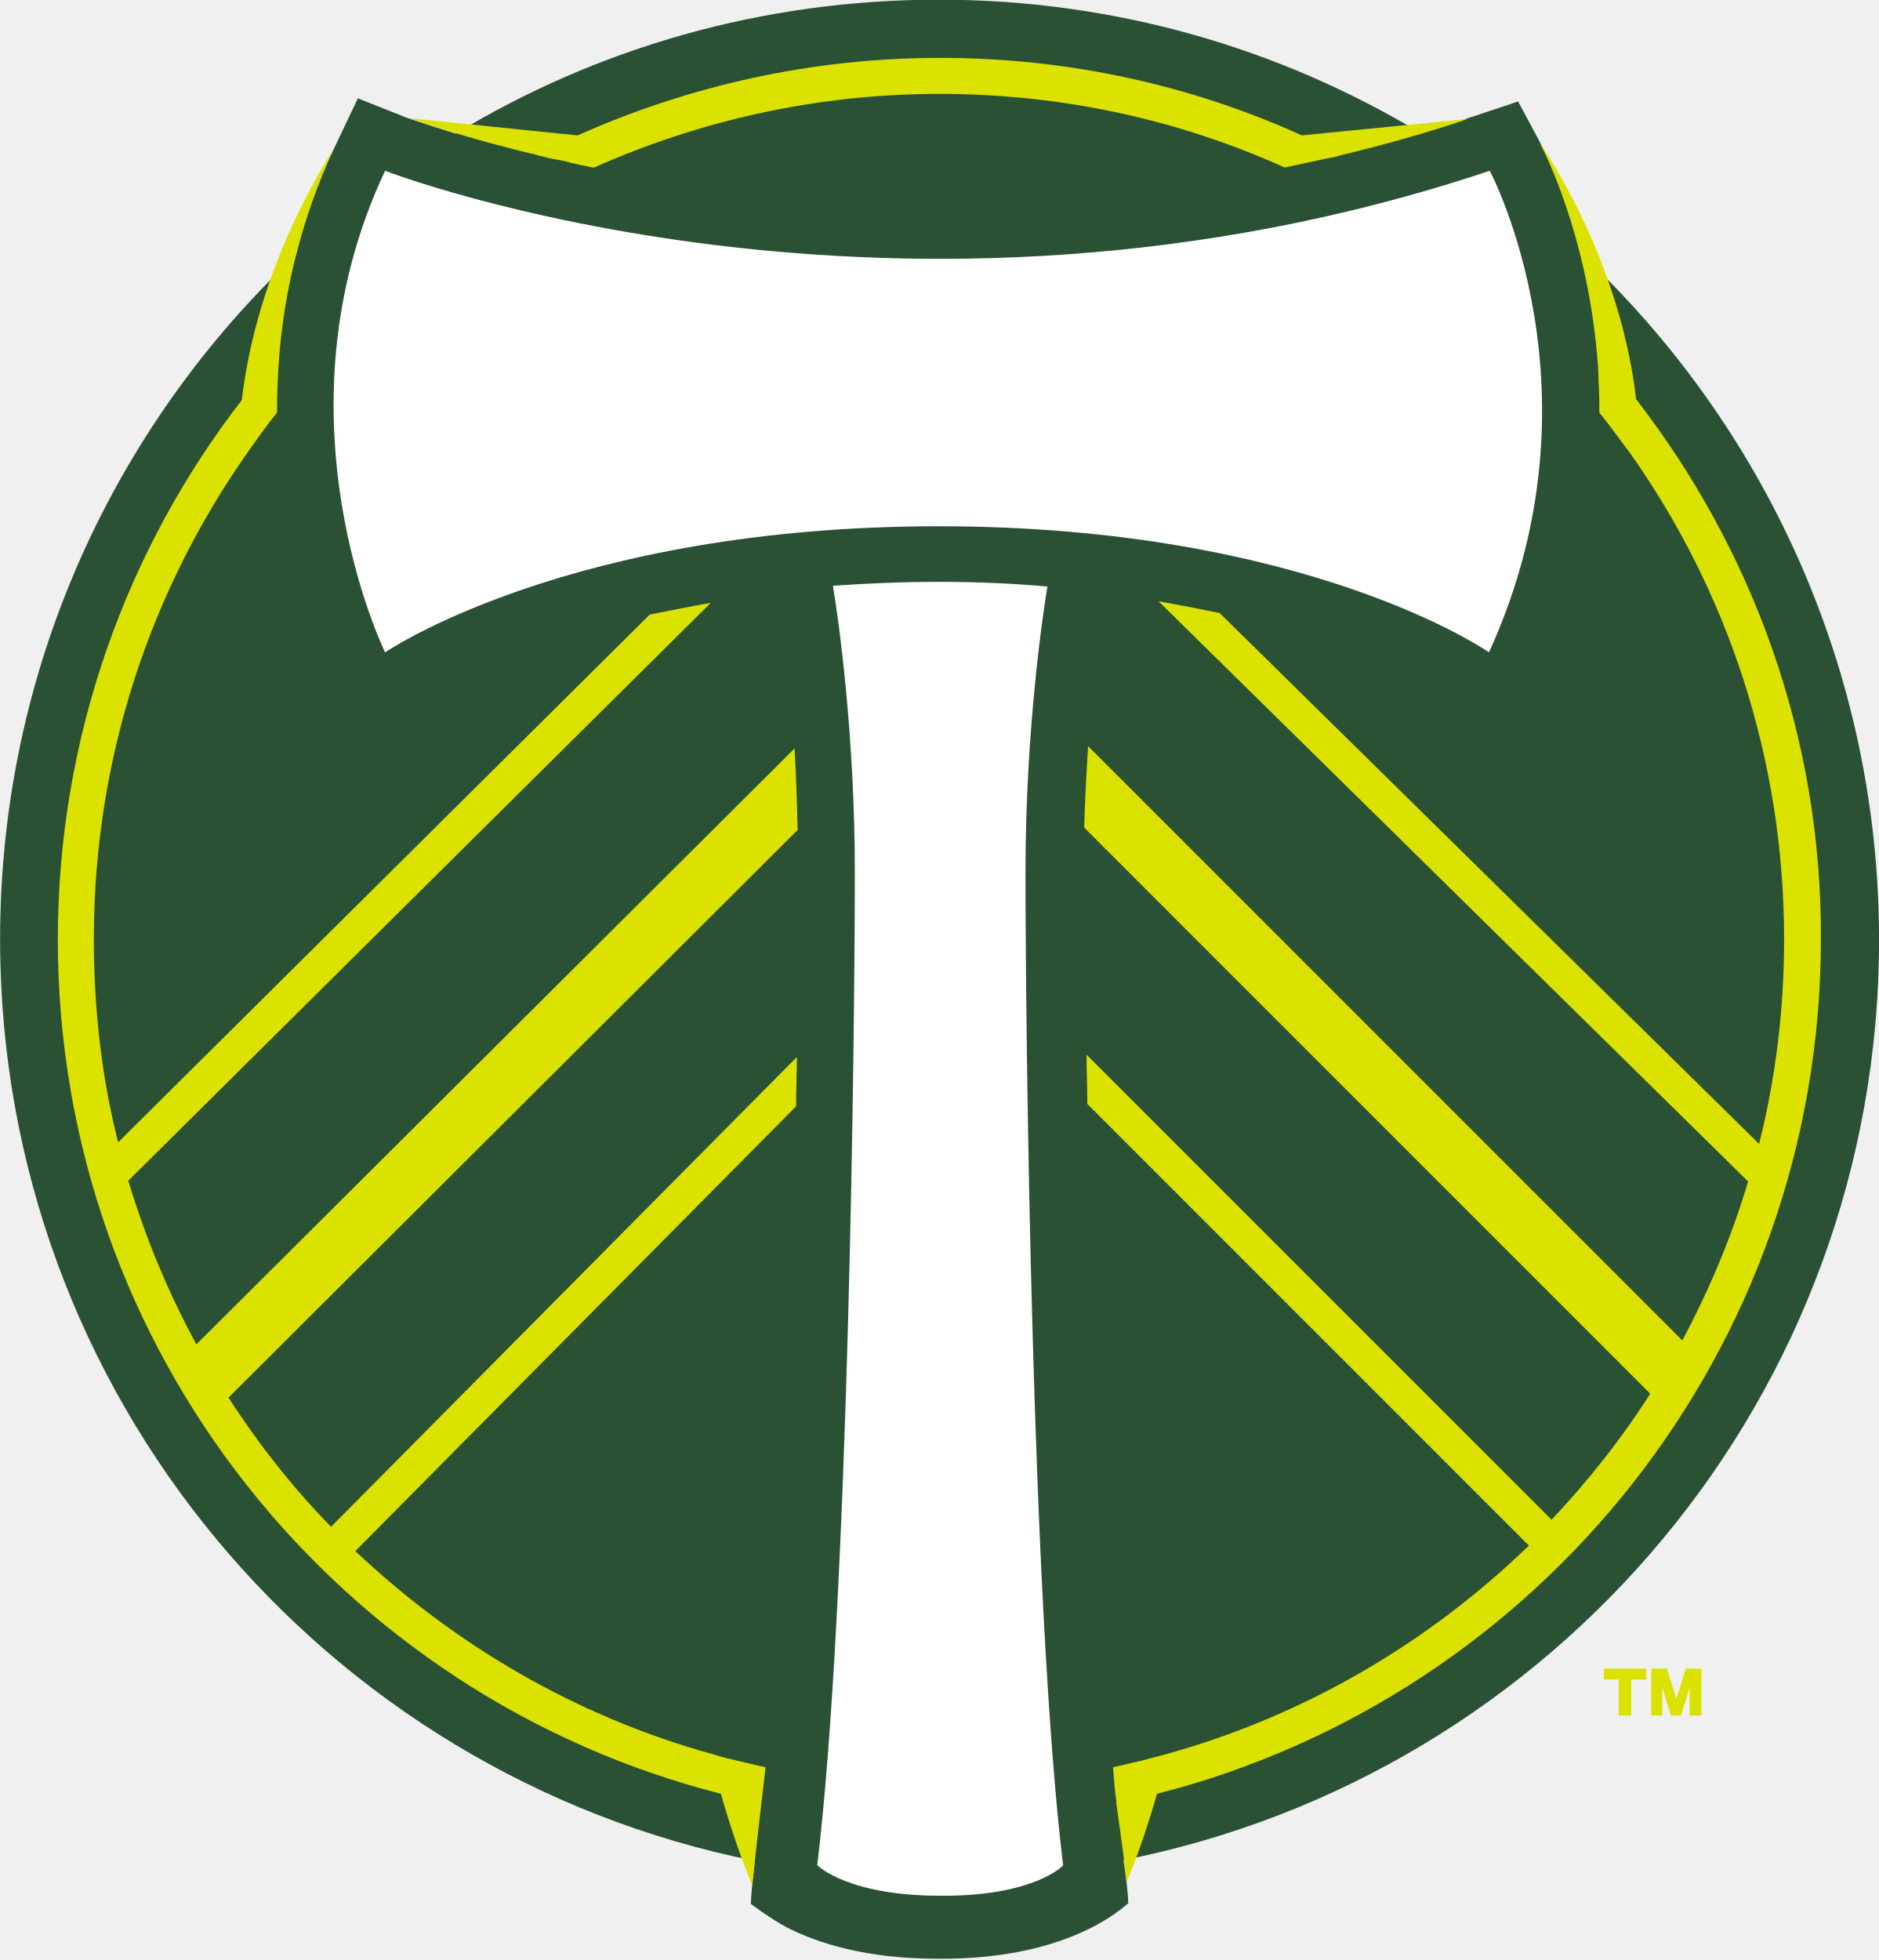
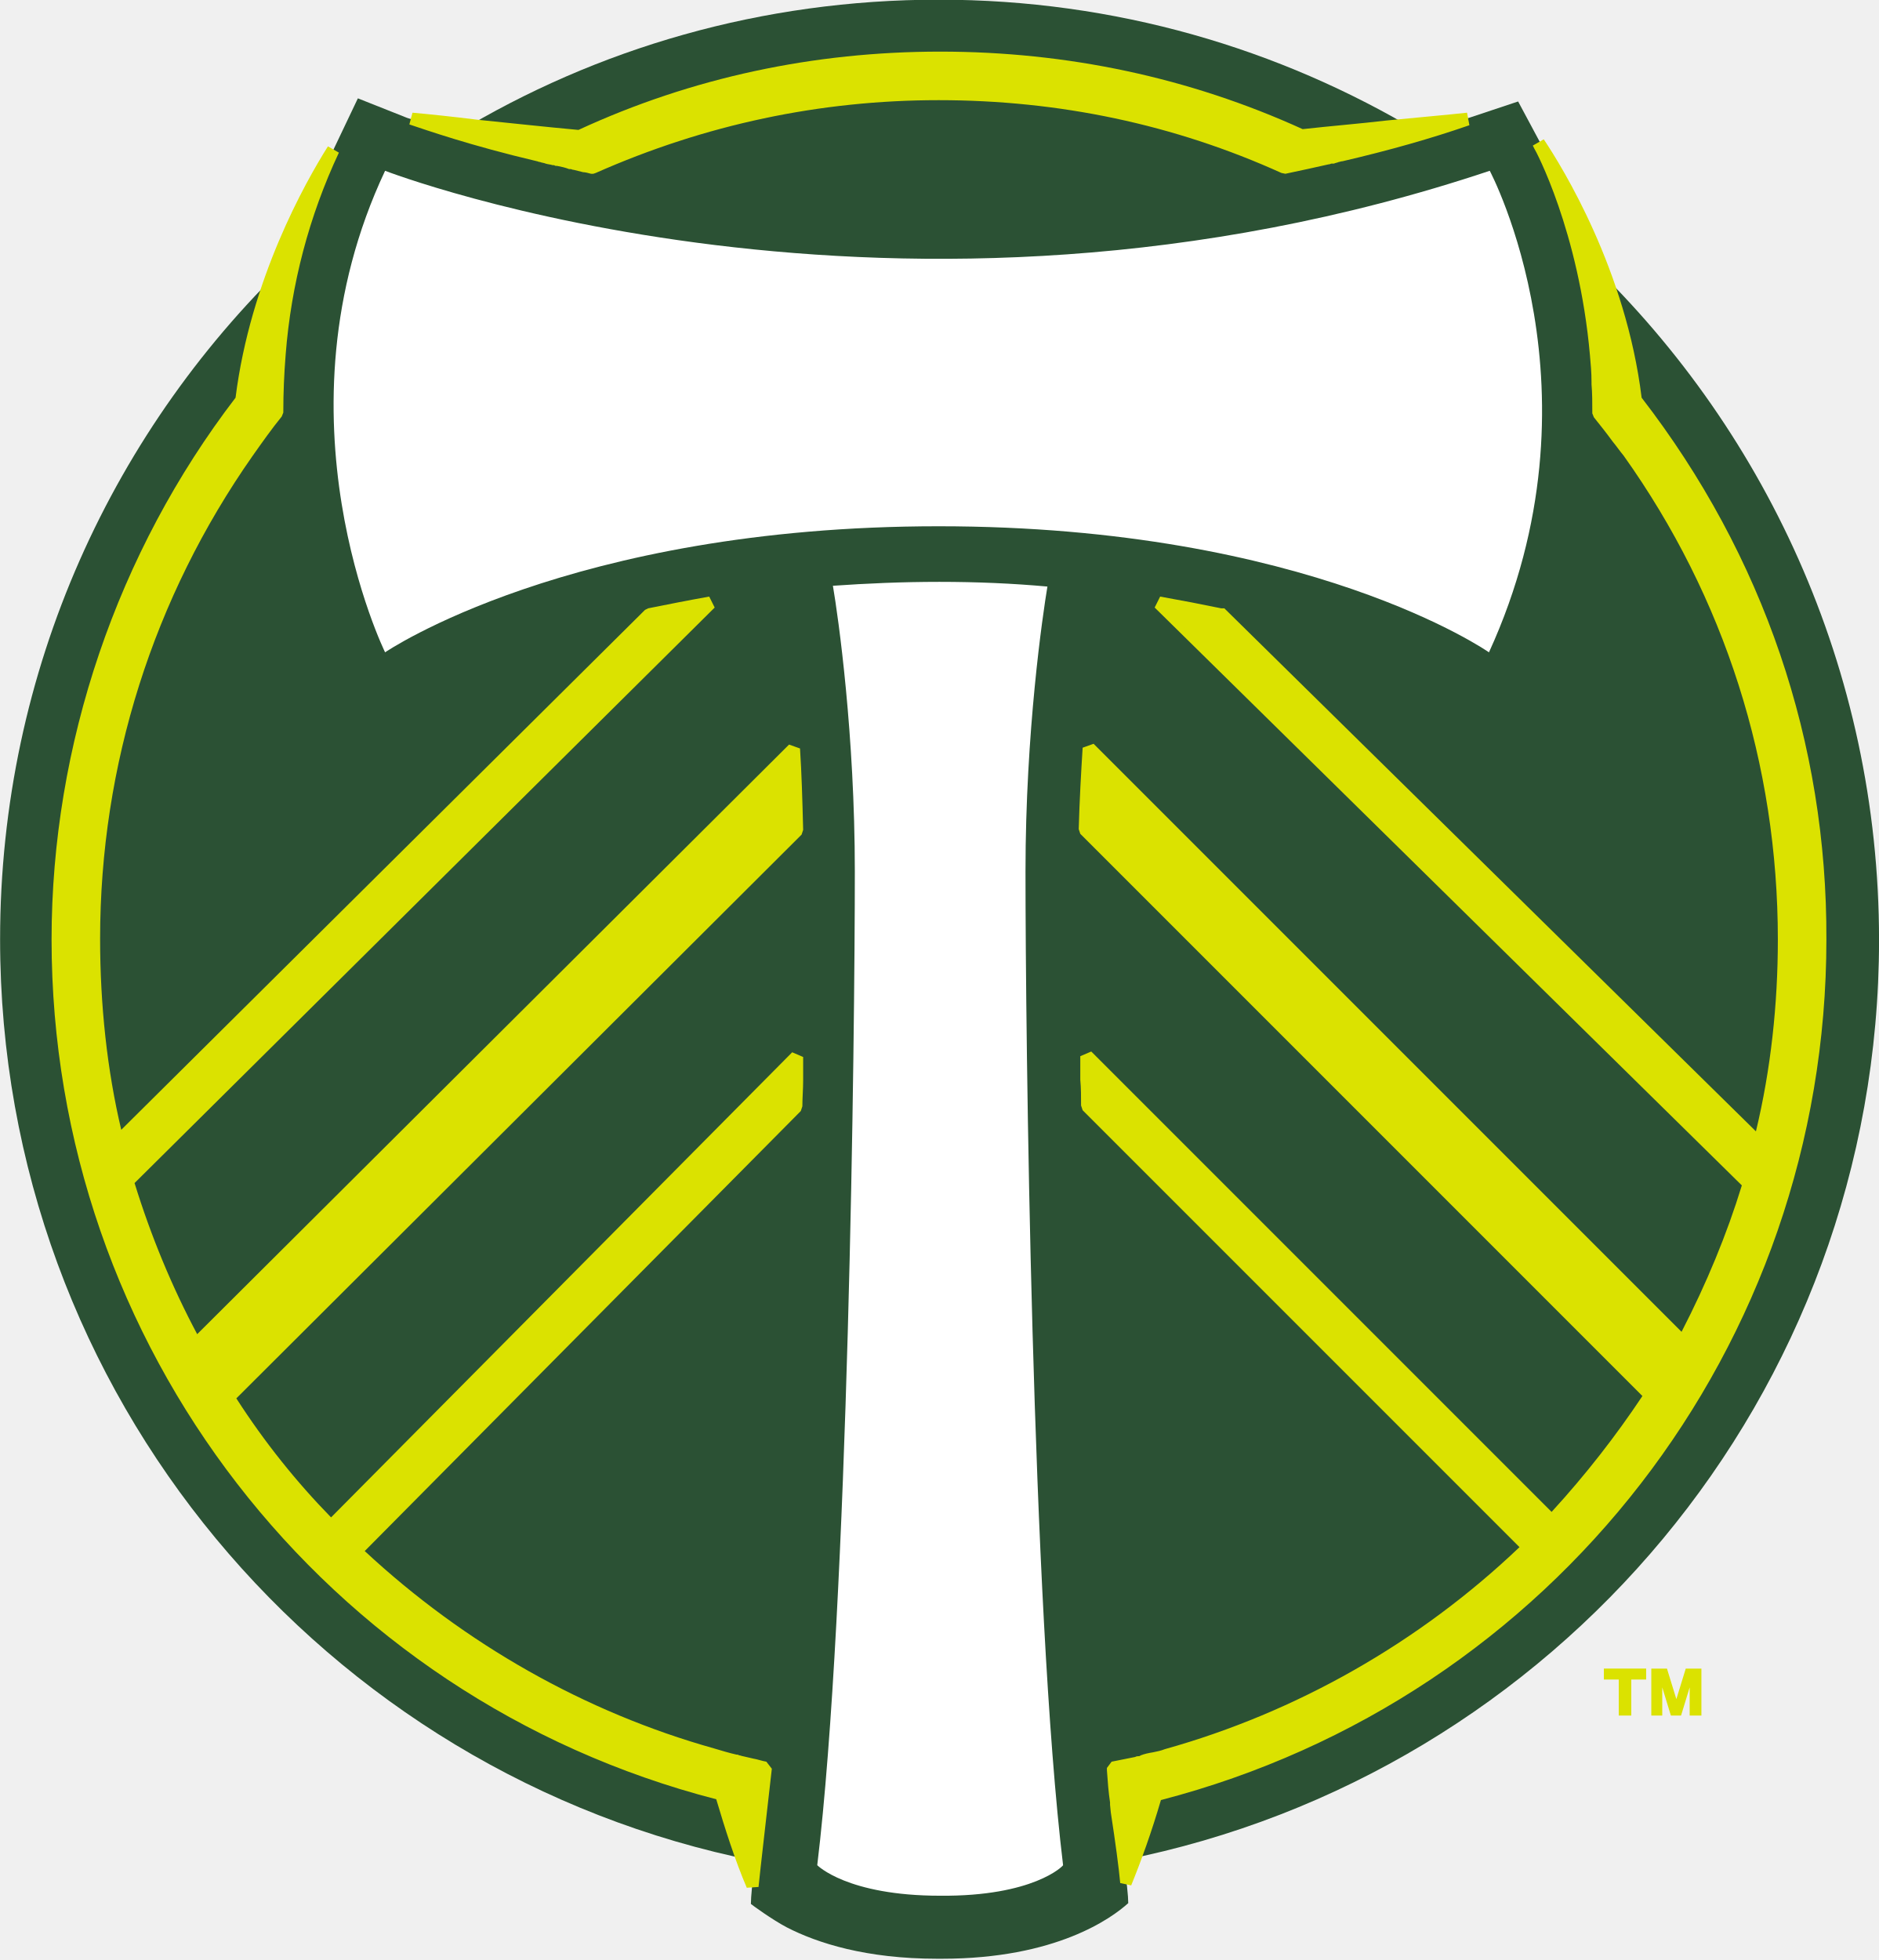
<svg xmlns="http://www.w3.org/2000/svg" version="1.1" id="svg9105" x="0px" y="0px" width="300px" height="312.9px" viewBox="0 0 300 312.9" style="enable-background:new 0 0 300 312.9;" xml:space="preserve">
  <style type="text/css">
	.st0{fill:#DBE200;}
	.st1{fill:#2B5134;}
	.st2{fill:#FFFFFF;}
</style>
  <g id="layer1" transform="translate(1960.231,11.84003)">
    <g id="g5524" transform="matrix(1.25,0,0,-1.25,-1915.524,34.53547)">
      <path id="path5526" class="st0" d="M171-177.4h-1.9v1.4h5.4v-1.4h-1.9v-4.6H171V-177.4z" />
    </g>
    <g id="g5528" transform="matrix(1.25,0,0,-1.25,-1914.077,35.53797)">
      <path id="path5530" class="st0" d="M176.5-181.2l-1.1,3.6v-3.6H174v6h2l1.2-3.9l1.2,3.9h2v-6    h-1.5v3.6l-1.1-3.6H176.5z" />
    </g>
    <g id="g5532" transform="matrix(1.25,0,0,-1.25,-1908.341,14.10872)">
-       <path id="path5534" class="st1" d="M198.5-99.3c0,34.6-14.7,65.8-38.1,87.7    c-2.1,8.2-4.7,13.3-5,13.8l-3,5.6l-6-2c-2.1-0.7-4.3-1.4-6.5-2c-18,10.8-39,17-61.5,17c-22.6,0-43.7-6.2-61.7-17.1    c-3.9,1.2-6.1,2-6.2,2L4.2,8.2L1.2,1.9C-1-2.7-2.6-7.3-3.7-11.8c-23.3-21.9-37.8-53-37.8-87.4c0-58.2,41.4-106.7,96.4-117.7    c-0.3-2.7-0.5-4.6-0.5-5.5c0.1-0.1,2.7-2,4.6-3c3.9-2,10.1-4,19.2-4c0.1,0,0.6,0,0.6,0c14.6,0,21.7,5.2,23.8,7.1    c0,0.9-0.2,2.8-0.6,5.5C157.1-205.9,198.5-157.4,198.5-99.3" />
+       <path id="path5534" class="st1" d="M198.5-99.3c0,34.6-14.7,65.8-38.1,87.7    c-2.1,8.2-4.7,13.3-5,13.8l-3,5.6l-6-2c-2.1-0.7-4.3-1.4-6.5-2c-18,10.8-39,17-61.5,17c-22.6,0-43.7-6.2-61.7-17.1    c-3.9,1.2-6.1,2-6.2,2L4.2,8.2l-3-6.3C-1-2.7-2.6-7.3-3.7-11.8c-23.3-21.9-37.8-53-37.8-87.4c0-58.2,41.4-106.7,96.4-117.7    c-0.3-2.7-0.5-4.6-0.5-5.5c0.1-0.1,2.7-2,4.6-3c3.9-2,10.1-4,19.2-4c0.1,0,0.6,0,0.6,0c14.6,0,21.7,5.2,23.8,7.1    c0,0.9-0.2,2.8-0.6,5.5C157.1-205.9,198.5-157.4,198.5-99.3" />
    </g>
    <g id="g5536" transform="matrix(1.25,0,0,-1.25,-1924.747,-7.224647)">
-       <path id="path5538" class="st0" d="M135.7-17.7C135.7-17.7,135.7-17.7,135.7-17.7    c1.9,0.4,3.7,0.8,5.6,1.2c0.2,0,0.4,0.1,0.6,0.1c0.4,0.1,0.7,0.2,1.1,0.3c0,0,0,0,0,0c5.4,1.3,10.8,2.8,16.1,4.6    c-4.9-0.5-13.2-1.3-21.2-2.1c-14.1,6.4-29.8,9.9-46.2,9.9c-16.5,0-32.2-3.6-46.3-9.9c-8,0.8-16.4,1.7-21.4,2.2    c1.1-0.4,6.9-2.5,16.2-4.7c0,0,0,0,0,0c0.1,0,0.2-0.1,0.3-0.1c0.6-0.1,1.1-0.3,1.7-0.4c0.2,0,0.4-0.1,0.6-0.1    c0.6-0.1,1.1-0.2,1.7-0.4c0.2,0,0.3-0.1,0.5-0.1c0.7-0.2,1.5-0.3,2.3-0.5h0c0.1,0,0.1,0,0.2,0c13.5,6,28.4,9.4,44.1,9.4    C107.3-8.3,122.2-11.6,135.7-17.7C135.7-17.7,135.7-17.7,135.7-17.7 M73.1-91.9L-3.3-168c-3.6,6.6-6.5,13.6-8.7,20.9l74.4,73.8    c-2.8-0.5-5.3-1-7.8-1.5l-67.9-67.4c-2.1,8.3-3.1,17-3.1,26c0,23.2,7.3,44.6,19.7,62.2c1.2,1.7,2.4,3.4,3.7,5v0.1    c0,2.4,0.1,4.9,0.3,7.4C8-33.4,10-24.5,14.2-15.4c-3.5-5.5-10-17.5-11.7-32c-14.7-19-23.5-43-23.5-68.9c0-52.6,36-96.7,84.7-109.1    c1-3.6,2.4-7.8,4-11.7c0.3,3,0.9,8.3,1.7,15.1c-1.1,0.2-2.1,0.5-3.1,0.7c-0.3,0.1-0.5,0.1-0.8,0.2c-1,0.2-2,0.5-3,0.8    c-17.3,4.8-32.8,13.9-45.5,25.9l56.3,56.8c0,2.2,0.1,4.3,0.1,6.3l-59.5-60c-4.9,5-9.3,10.6-13.1,16.5l72.7,72.5    C73.4-98.6,73.3-95.1,73.1-91.9 M180.6-47.3c-1.8,15.4-9.1,28-12.4,32.9l0.2-0.4c0.4-0.7,5.8-11.2,7.2-26.7    c0.1-1.1,0.2-2.3,0.2-3.5c0-0.1,0-0.1,0-0.2c0.1-1.2,0.1-2.5,0.1-3.8V-49c1.3-1.6,2.5-3.3,3.8-5c12.5-17.6,19.8-39.1,19.8-62.3    c0-9-1.1-17.8-3.2-26.1l-68.9,67.8c-2.4,0.5-5,1-7.8,1.5l75.3-74.1c-2.1-7.1-5-13.9-8.4-20.3l-75.9,75.9    c-0.2-3.2-0.4-6.7-0.5-10.4l72.3-72.3c-3.7-5.8-7.9-11.1-12.6-16.1L110.4-131c0-2,0.1-4.1,0.1-6.3l56.4-56.4    c-12.8-12.4-28.6-21.7-46.2-26.6c-1-0.3-2-0.5-3-0.8c-0.3-0.1-0.5-0.1-0.8-0.2c-1-0.2-2.1-0.5-3.1-0.7c0-0.1,0-0.1,0-0.2    c0.1-1.4,0.2-2.8,0.4-4.1c0-0.1,0-0.2,0-0.3c0.6-4.3,1.1-7.8,1.3-10.1c1.6,3.8,2.9,7.8,3.9,11.3c48.7,12.4,84.8,56.6,84.8,109.2    C204.3-90.3,195.4-66.4,180.6-47.3" />
+       <path class="st0" d="M67-237.4c-1.5,3.5-2.8,7.6-3.9,11.3c-50,12.9-84.9,58-84.9,109.8c0,24.9,8.4,49.5,23.5,69.2    C3.6-32,10.6-19.6,13.5-15l1.4-0.8c-3.8-8.1-6.1-16.8-6.8-25.8c-0.2-2.5-0.3-4.9-0.3-7.3V-49l-0.2-0.5c-1.3-1.6-2.5-3.3-3.7-5    C-8.8-72.6-15.6-94-15.6-116.2c0-8.5,0.9-16.8,2.7-24.4L54-74.2l0.4,0.2c2.5,0.5,5,1,7.8,1.5l0.7-1.4l-74.1-73.5    c2.1-6.8,4.8-13.3,8-19.3l75.6,75.3l1.4-0.5c0.2-3.1,0.3-6.4,0.4-10.4l-0.2-0.6l-72.2-72c3.6-5.6,7.7-10.7,12.1-15.2l58.9,59.4    l1.4-0.6c0-1,0-2,0-3c0-1.1-0.1-2.2-0.1-3.3l-0.2-0.6l-55.7-56.2c12.8-11.9,28.2-20.6,44.6-25.2c1-0.3,2-0.6,2.9-0.8l0.1,0    c0.1,0,0.2-0.1,0.3-0.1c0.1,0,0.3-0.1,0.4-0.1c0.4-0.1,0.9-0.2,1.3-0.3c0.6-0.1,1.1-0.3,1.7-0.4l0.7-0.9    c-0.8-7.1-1.4-12.2-1.7-15.1L67-237.4z M114.7-236.8c-0.2,2.1-0.6,5.1-1.2,9l-0.1,1l0,0.1v0.2c-0.2,1.3-0.3,2.7-0.4,4.1l0,0.3    l0.6,0.8c0.5,0.1,1,0.2,1.5,0.3c0.5,0.1,1,0.2,1.5,0.3c0.2,0.1,0.3,0.1,0.4,0.1c0.1,0,0.2,0,0.3,0.1c0.5,0.2,1,0.3,1.6,0.4    c0.5,0.1,1,0.2,1.5,0.4c16.8,4.7,32.5,13.6,45.3,25.8l-55.8,55.8l-0.2,0.6c0,1.1,0,2.2-0.1,3.3c0,1,0,2,0,3l1.4,0.6l58.8-58.8    c4.4,4.8,8.2,9.7,11.6,14.8l-71.8,71.8l-0.2,0.6c0.1,3.7,0.3,7.2,0.5,10.4l1.4,0.5l75.1-75.1c3.2,6.2,5.8,12.5,7.7,18.7l-75,73.8    l0.7,1.4c2.8-0.5,5.4-1,7.8-1.5L128-74l67.9-66.8c1.9,7.9,2.8,16.2,2.8,24.5c0,22.4-6.8,43.7-19.7,61.8c-0.5,0.6-0.9,1.2-1.4,1.8    c-0.8,1.1-1.6,2.1-2.4,3.1l-0.2,0.5c0,1.3,0,2.6-0.1,3.7l0,0.3c0,1.2-0.1,2.3-0.2,3.4c-1.4,15.9-7,26.3-7.1,26.4l-0.2,0.4l1.4,0.8    c2.4-3.6,10.5-16.7,12.5-33c15.6-20.2,23.7-44.1,23.6-69.2c0-51.8-34.9-96.9-85-109.9c-1.2-4.1-2.5-7.7-3.8-10.9L114.7-236.8z     M47.3-18.5l-0.2,0c-0.4,0.1-0.7,0.2-1,0.2c-0.4,0.1-0.8,0.2-1.2,0.3c-0.2,0-0.3,0.1-0.4,0.1l-0.2,0c-0.5,0.2-1,0.3-1.5,0.4    c-0.2,0-0.3,0-0.4,0.1c0,0-0.1,0-0.1,0l-0.1,0c-0.3,0.1-0.6,0.1-0.9,0.2c-0.2,0.1-0.5,0.1-0.7,0.2c-0.2,0-0.3,0.1-0.4,0.1l0,0    c-8.5,2-14.2,4-16.3,4.7l0.4,1.5c2.2-0.2,5.1-0.5,8.3-0.9c4-0.4,8.5-0.9,12.9-1.3C60-6.2,75.6-2.9,91.7-2.9    c16.2,0,31.8-3.3,46.3-9.9c3.6,0.4,7.3,0.7,10.7,1.1c4,0.4,7.6,0.7,10.3,1l0.3-1.6c-4.9-1.7-10.2-3.2-16.2-4.6    c-0.2,0-0.4-0.1-0.5-0.1c-0.2-0.1-0.4-0.1-0.6-0.2l-0.2,0c0,0-0.1,0-0.1,0c-0.1,0-0.2-0.1-0.4-0.1c-0.9-0.2-1.8-0.4-2.7-0.6    c-0.9-0.2-1.9-0.4-2.8-0.6l-0.5,0.1c-13.7,6.2-28.4,9.3-43.8,9.3c-15.1,0-29.8-3.1-43.8-9.3l-0.3-0.1H47.3z" />
+       <path id="path5538" class="st0" d="M135.7-17.7L135.7-17.7c1.9,0.4,3.7,0.8,5.6,1.2    c0.2,0,0.4,0.1,0.6,0.1c0.4,0.1,0.7,0.2,1.1,0.3l0,0c5.4,1.3,10.8,2.8,16.1,4.6c-4.9-0.5-13.2-1.3-21.2-2.1    c-14.1,6.4-29.8,9.9-46.2,9.9c-16.5,0-32.2-3.6-46.3-9.9c-8,0.8-16.4,1.7-21.4,2.2c1.1-0.4,6.9-2.5,16.2-4.7l0,0    c0.1,0,0.2-0.1,0.3-0.1c0.6-0.1,1.1-0.3,1.7-0.4c0.2,0,0.4-0.1,0.6-0.1c0.6-0.1,1.1-0.2,1.7-0.4c0.2,0,0.3-0.1,0.5-0.1    c0.7-0.2,1.5-0.3,2.3-0.5l0,0c0.1,0,0.1,0,0.2,0c13.5,6,28.4,9.4,44.1,9.4C107.3-8.3,122.2-11.6,135.7-17.7L135.7-17.7 M73.1-91.9    L-3.3-168c-3.6,6.6-6.5,13.6-8.7,20.9l74.4,73.8c-2.8-0.5-5.3-1-7.8-1.5l-67.9-67.4c-2.1,8.3-3.1,17-3.1,26    C-16.4-93-9.1-71.6,3.3-54c1.2,1.7,2.4,3.4,3.7,5v0.1c0,2.4,0.1,4.9,0.3,7.4c0.7,8.1,2.7,17,6.9,26.1c-3.5-5.5-10-17.5-11.7-32    c-14.7-19-23.5-43-23.5-68.9c0-52.6,36-96.7,84.7-109.1c1-3.6,2.4-7.8,4-11.7c0.3,3,0.9,8.3,1.7,15.1c-1.1,0.2-2.1,0.5-3.1,0.7    c-0.3,0.1-0.5,0.1-0.8,0.2c-1,0.2-2,0.5-3,0.8c-17.3,4.8-32.8,13.9-45.5,25.9l56.3,56.8c0,2.2,0.1,4.3,0.1,6.3l-59.5-60    c-4.9,5-9.3,10.6-13.1,16.5l72.7,72.5C73.4-98.6,73.3-95.1,73.1-91.9 M180.6-47.3c-1.8,15.4-9.1,28-12.4,32.9l0.2-0.4    c0.4-0.7,5.8-11.2,7.2-26.7c0.1-1.1,0.2-2.3,0.2-3.5c0-0.1,0-0.1,0-0.2c0.1-1.2,0.1-2.5,0.1-3.8l0,0c1.3-1.6,2.5-3.3,3.8-5    c12.5-17.6,19.8-39.1,19.8-62.3c0-9-1.1-17.8-3.2-26.1l-68.9,67.8c-2.4,0.5-5,1-7.8,1.5l75.3-74.1c-2.1-7.1-5-13.9-8.4-20.3    l-75.9,75.9c-0.2-3.2-0.4-6.7-0.5-10.4l72.3-72.3c-3.7-5.8-7.9-11.1-12.6-16.1L110.4-131c0-2,0.1-4.1,0.1-6.3l56.4-56.4    c-12.8-12.4-28.6-21.7-46.2-26.6c-1-0.3-2-0.5-3-0.8c-0.3-0.1-0.5-0.1-0.8-0.2c-1-0.2-2.1-0.5-3.1-0.7c0-0.1,0-0.1,0-0.2    c0.1-1.4,0.2-2.8,0.4-4.1c0-0.1,0-0.2,0-0.3c0.6-4.3,1.1-7.8,1.3-10.1c1.6,3.8,2.9,7.8,3.9,11.3c48.7,12.4,84.8,56.6,84.8,109.2    C204.3-90.3,195.4-66.4,180.6-47.3" />
    </g>
    <g id="g5540" transform="matrix(1.25,0,0,-1.25,-1930.871,39.67397)">
-       <path id="path5542" class="st2" d="M112.3-197c-4,33.2-4.8,106.3-4.8,126.9    c0,17.9,2.2,32.8,2.8,36.4c-4.4,0.4-9,0.6-13.8,0.6c-4.8,0-9.3-0.2-13.6-0.5c0.7-4.1,2.8-19,2.8-36.5c0-20.7-0.8-93.8-4.8-126.9v0    v0c0,0,3.8-3.9,15.7-3.9h0h0C108.5-201,112.3-197.1,112.3-197C112.3-197.1,112.3-197.1,112.3-197L112.3-197L112.3-197z     M166.8,19.4c-75.7-25.3-141.1,0-141.1,0c-14.8-31.4,0-61.5,0-61.5S49.2-26,96.4-26c47.3,0,70.3-16.1,70.3-16.1    C181.9-8.9,166.8,19.4,166.8,19.4" />
+       <path id="path5542" class="st2" d="M112.3-197c-4,33.2-4.8,106.3-4.8,126.9    c0,17.9,2.2,32.8,2.8,36.4c-4.4,0.4-9,0.6-13.8,0.6s-9.3-0.2-13.6-0.5c0.7-4.1,2.8-19,2.8-36.5c0-20.7-0.8-93.8-4.8-126.9l0,0l0,0    c0,0,3.8-3.9,15.7-3.9l0,0l0,0C108.5-201,112.3-197.1,112.3-197C112.3-197.1,112.3-197.1,112.3-197L112.3-197L112.3-197z     M166.8,19.4c-75.7-25.3-141.1,0-141.1,0c-14.8-31.4,0-61.5,0-61.5S49.2-26,96.4-26c47.3,0,70.3-16.1,70.3-16.1    C181.9-8.9,166.8,19.4,166.8,19.4" />
    </g>
  </g>
</svg>
